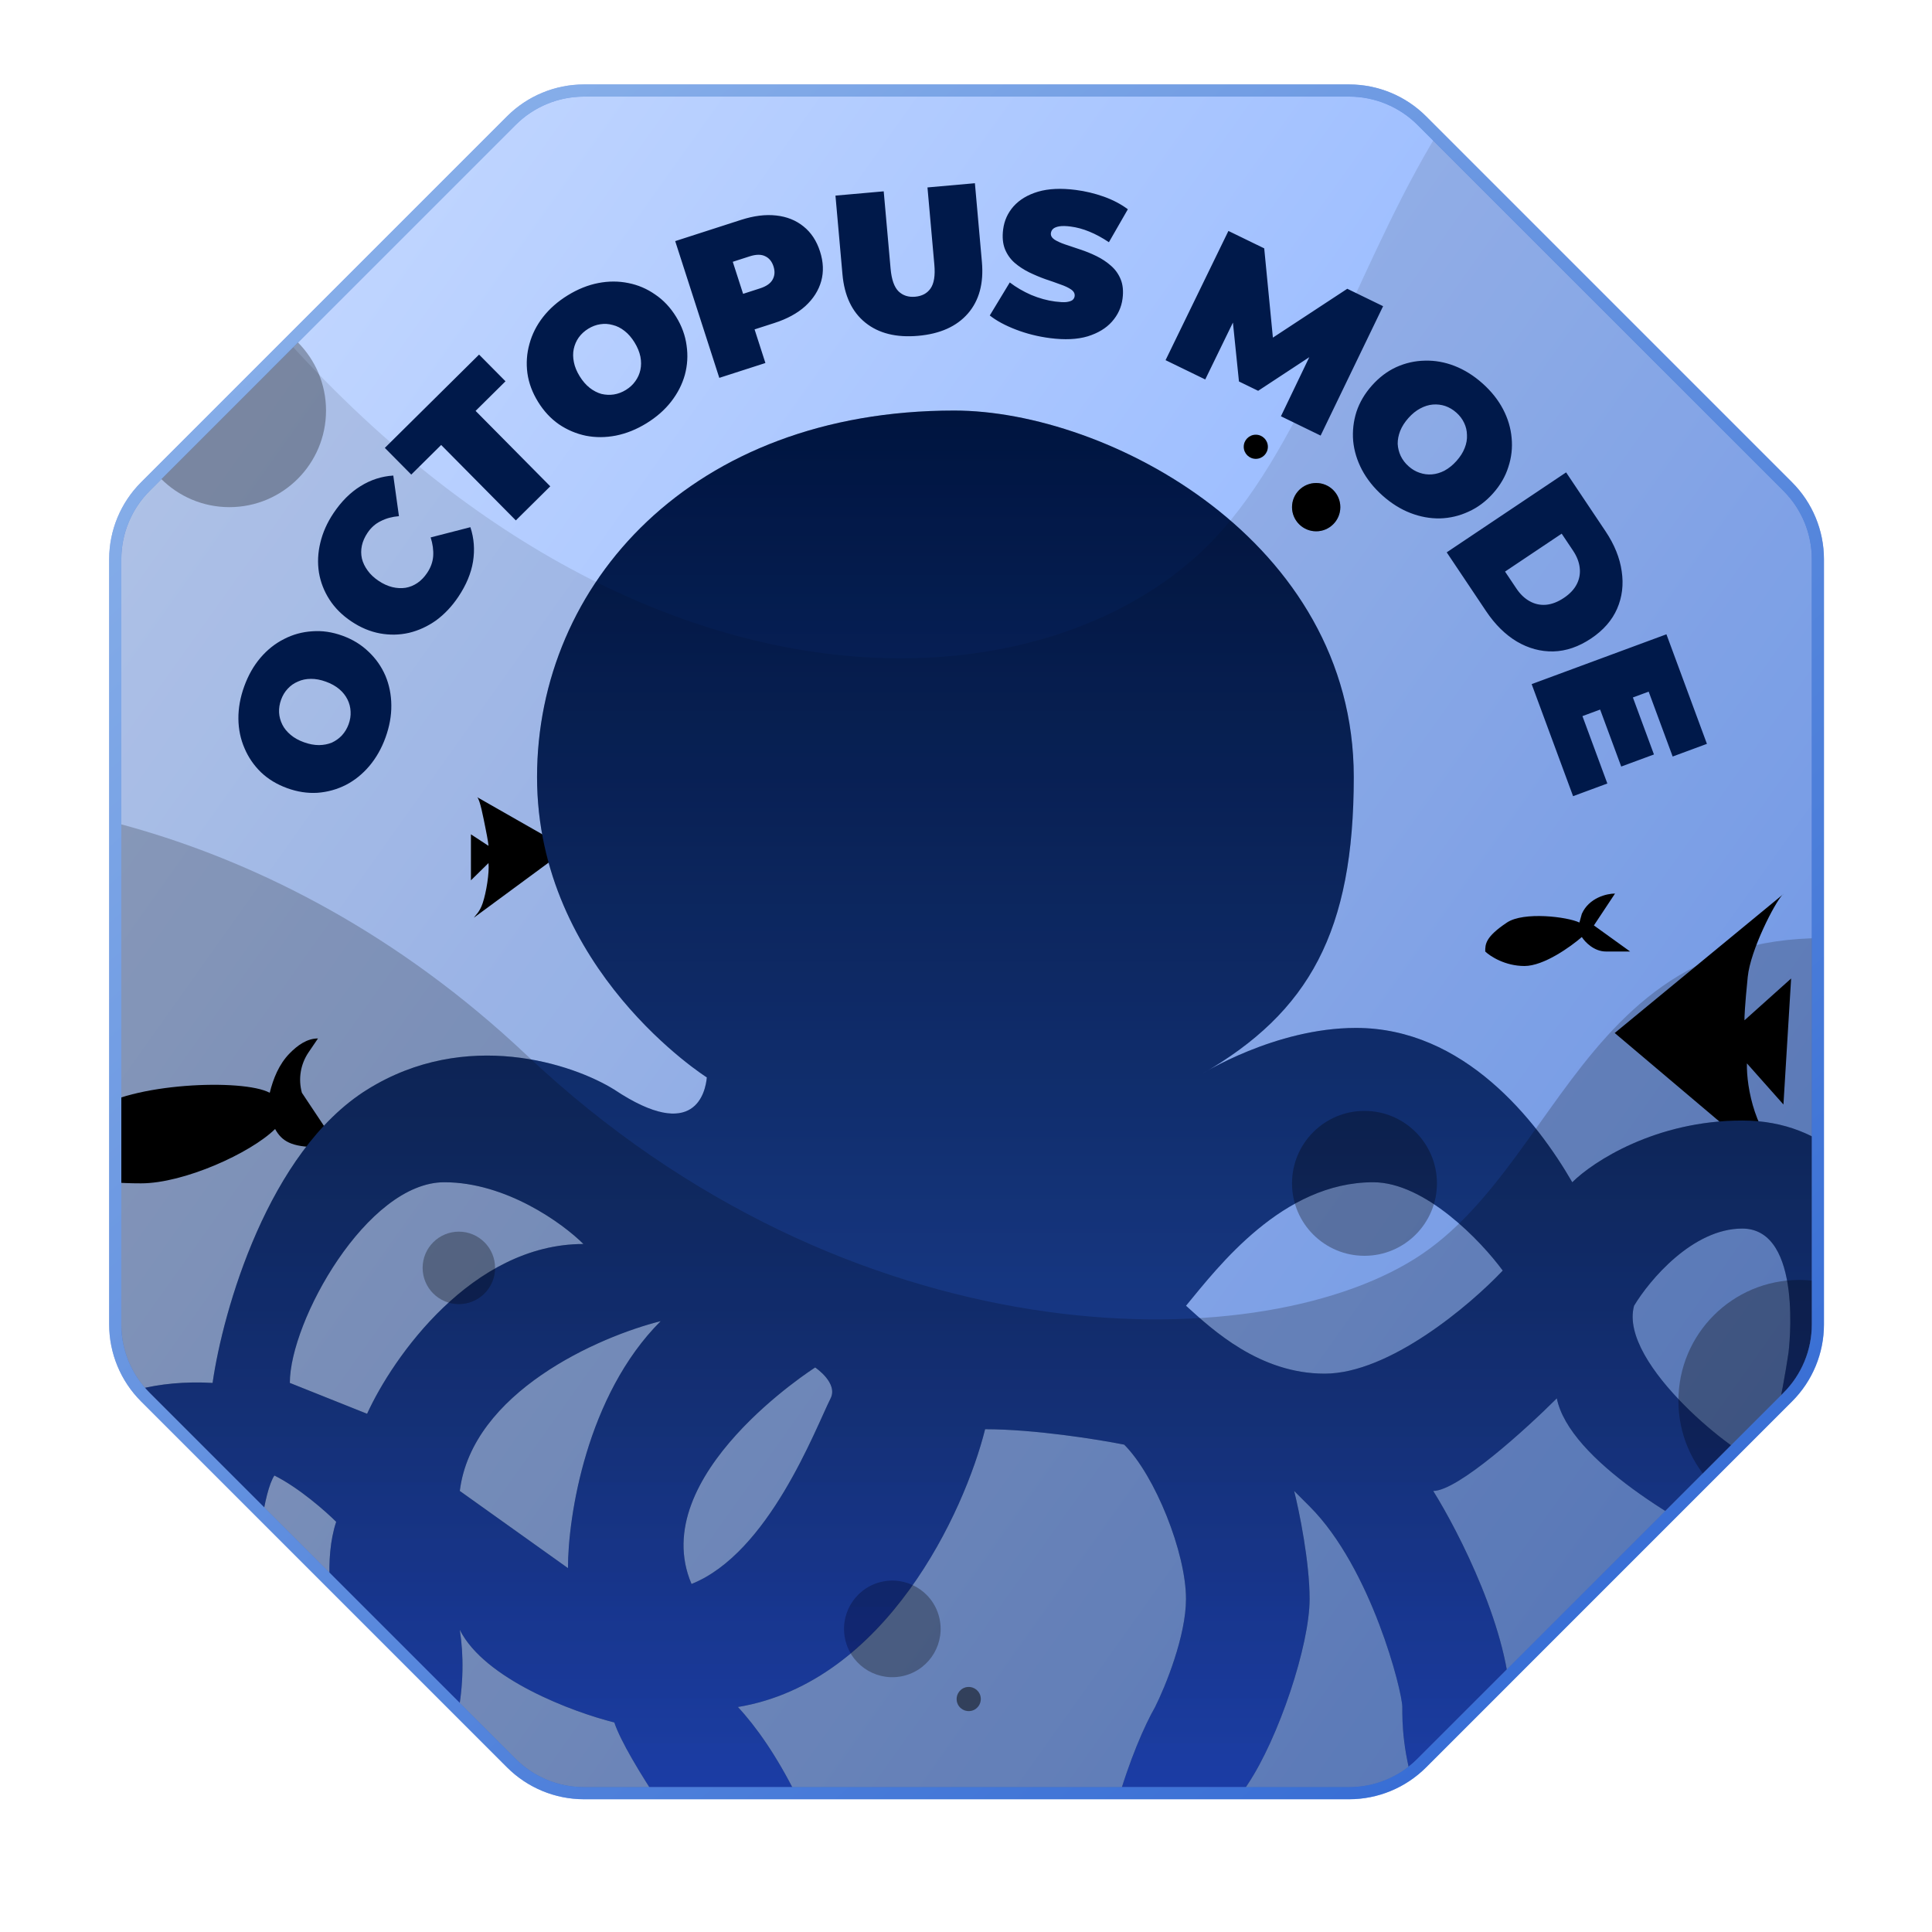
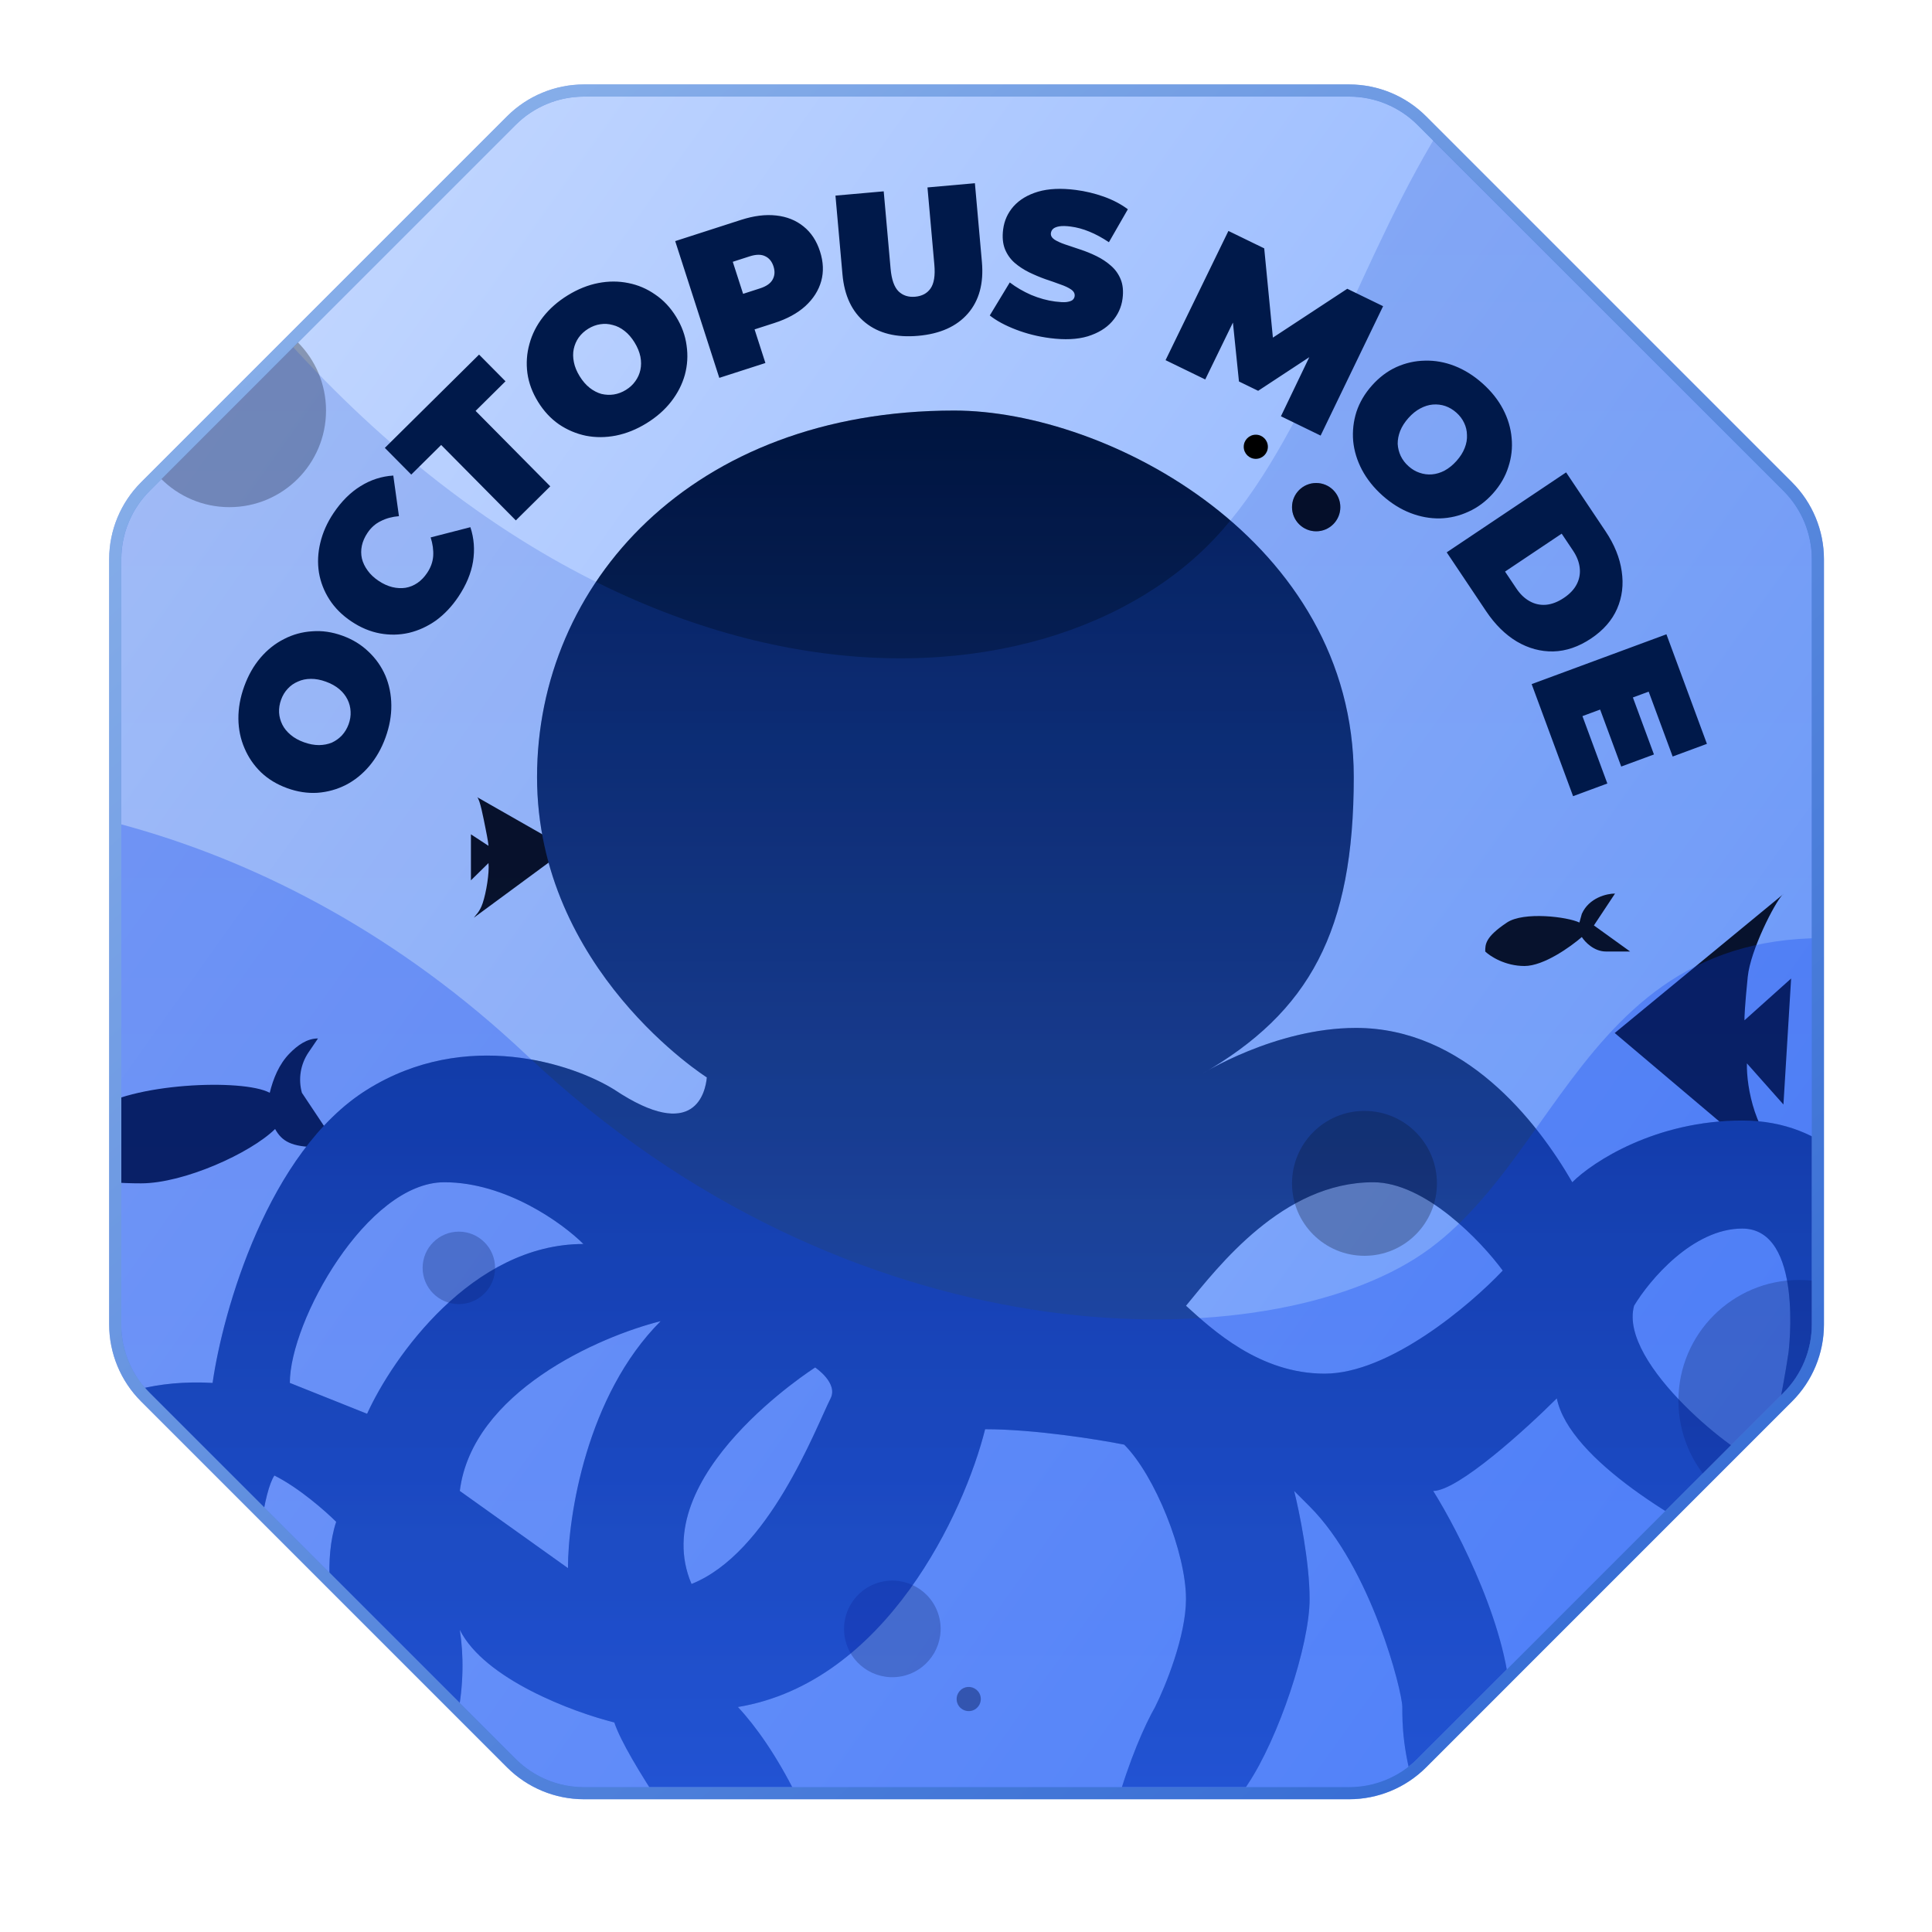
<svg xmlns="http://www.w3.org/2000/svg" width="120" height="120" viewBox="0 0 120 120" fill="none">
  <path d="M112.912 82.265C112.912 83.956 112.24 85.579 111.044 86.774L88.31 109.509C87.114 110.705 85.491 111.377 83.8 111.377L36.27 111.377C34.579 111.377 32.957 110.705 31.761 109.509L9.026 86.774C7.83 85.579 7.158 83.956 7.158 82.265L7.158 34.735C7.158 33.044 7.83 31.422 9.026 30.226L31.761 7.491C32.957 6.295 34.579 5.623 36.27 5.623L83.8 5.623C85.491 5.623 87.114 6.295 88.31 7.491L111.044 30.226C112.24 31.422 112.912 33.044 112.912 34.735L112.912 82.265Z" fill="url(#paint0_linear_2729_13445)" />
  <path d="M112.912 82.265C112.912 83.956 112.24 85.579 111.044 86.774L88.31 109.509C87.114 110.705 85.491 111.377 83.8 111.377L36.27 111.377C34.579 111.377 32.957 110.705 31.761 109.509L9.026 86.774C7.83 85.579 7.158 83.956 7.158 82.265L7.158 34.735C7.158 33.044 7.83 31.422 9.026 30.226L31.761 7.491C32.957 6.295 34.579 5.623 36.27 5.623L83.8 5.623C85.491 5.623 87.114 6.295 88.31 7.491L111.044 30.226C112.24 31.422 112.912 33.044 112.912 34.735L112.912 82.265Z" stroke="#2F66D2" stroke-width="0.754" />
  <path d="M112.912 82.265C112.912 83.956 112.24 85.579 111.044 86.774L88.31 109.509C87.114 110.705 85.491 111.377 83.8 111.377L36.27 111.377C34.579 111.377 32.957 110.705 31.761 109.509L9.026 86.774C7.83 85.579 7.158 83.956 7.158 82.265L7.158 34.735C7.158 33.044 7.83 31.422 9.026 30.226L31.761 7.491C32.957 6.295 34.579 5.623 36.27 5.623L83.8 5.623C85.491 5.623 87.114 6.295 88.31 7.491L111.044 30.226C112.24 31.422 112.912 33.044 112.912 34.735L112.912 82.265Z" stroke="url(#paint1_linear_2729_13445)" stroke-opacity="0.5" stroke-width="0.754" />
  <mask id="mask0_2729_13445" style="mask-type:alpha" maskUnits="userSpaceOnUse" x="7" y="6" width="106" height="105">
    <path d="M112.535 82.265C112.535 83.856 111.903 85.382 110.778 86.507L88.043 109.243C86.917 110.368 85.391 111 83.8 111L36.27 111C34.679 111 33.153 110.368 32.028 109.243L9.293 86.507C8.167 85.382 7.535 83.856 7.535 82.265L7.535 34.735C7.535 33.144 8.167 31.618 9.293 30.493L32.028 7.757C33.153 6.632 34.679 6 36.27 6L83.8 6C85.391 6 86.917 6.632 88.043 7.757L110.778 30.493C111.903 31.618 112.535 33.144 112.535 34.735L112.535 82.265Z" fill="url(#paint2_linear_2729_13445)" />
  </mask>
  <g mask="url(#mask0_2729_13445)">
    <path d="M29.614 49.5C29.621 49.502 29.628 49.507 29.636 49.513L35.25 52.714L29.432 57C29.553 56.821 29.796 56.643 29.977 56.107C30.207 55.429 30.401 54.202 30.341 53.607L29.25 54.679V51.821L30.341 52.536C30.341 52.476 30.305 52.179 30.159 51.464C30.02 50.779 29.813 49.655 29.636 49.513L29.614 49.5Z" fill="black" style="mix-blend-mode:overlay" />
    <path d="M110.785 55.52C110.763 55.53 110.737 55.552 110.706 55.585L100.292 64.162L112.194 74.225C111.933 73.792 112.031 72.811 111.009 72.055C109.02 70.583 108.47 67.541 108.504 66.048L110.773 68.603L111.25 60.776L108.353 63.373C108.344 63.225 108.373 62.477 108.555 60.678C108.726 58.991 110.235 56.079 110.706 55.585L110.785 55.52Z" fill="black" style="mix-blend-mode:overlay" />
    <g style="mix-blend-mode:overlay">
      <path d="M93.6 57.3C94.638 56.608 97.35 56.94 98.1 57.3L98.25 56.76C98.7 55.752 99.812 55.5 100.312 55.5L99 57.48L101.25 59.1H99.75C99 59.1 98.438 58.5 98.25 58.2C97.562 58.8 95.888 60 94.688 60C93.487 60 92.562 59.4 92.25 59.1C92.25 58.65 92.25 58.2 93.6 57.3Z" fill="black" />
    </g>
    <g style="mix-blend-mode:overlay">
      <circle cx="81.75" cy="31.5" r="1.5" fill="black" />
    </g>
    <g style="mix-blend-mode:overlay">
      <circle cx="81.75" cy="31.5" r="1.5" fill="black" fill-opacity="0.3" />
    </g>
    <g style="mix-blend-mode:overlay">
      <circle cx="14.25" cy="25.5" r="6" fill="black" fill-opacity="0.3" />
    </g>
    <g style="mix-blend-mode:overlay">
      <circle cx="60.169" cy="105.53" r="0.75" transform="rotate(-15 60.1686 105.53)" fill="black" fill-opacity="0.3" />
    </g>
    <g style="mix-blend-mode:overlay">
      <circle cx="78" cy="27.75" r="0.75" fill="black" />
    </g>
    <g style="mix-blend-mode:overlay">
      <path d="M5.762 69C8.067 67.27 15.088 66.975 16.754 67.875C16.973 66.984 17.33 66.11 17.967 65.45C18.479 64.919 19.074 64.5 19.751 64.5L19.163 65.365C18.664 66.101 18.514 67.019 18.752 67.875L21.75 72.375C21.334 72.375 21.417 71.25 19.751 71.25C18.086 71.25 17.503 70.875 17.087 70.125C15.56 71.625 11.424 73.5 8.76 73.5C6.095 73.5 4.457 73.125 3.764 72.375C3.764 71.25 3.457 70.73 5.762 69Z" fill="black" />
    </g>
    <path fill-rule="evenodd" clip-rule="evenodd" d="M59.269 25.5C68.809 25.501 84.085 33.581 84.085 48.264C84.085 57.824 81.342 62.87 74.624 66.722C74.624 66.722 79.183 63.846 84.221 63.846C90.938 63.846 95.44 69.598 97.657 73.432C98.937 72.154 102.84 69.598 108.213 69.598C113.587 69.598 116.211 73.433 116.85 75.35C117.17 76.308 117.81 78.801 117.81 81.102C117.81 83.402 116.531 88.451 115.891 90.688C117.811 90.049 122.033 88.003 123.568 84.936C125.488 81.102 126.447 79.184 127.407 78.226C128.175 77.459 129.007 77.906 129.326 78.226C129.646 78.546 130.093 79.569 129.326 81.102C128.367 83.019 123.567 96.439 113.012 96.44C112.052 98.357 109.557 102.767 107.254 105.068C104.375 107.943 100.537 111.776 99.576 110.82C98.616 109.861 98.616 108.902 100.536 106.985C102.456 105.067 108.213 98.357 108.213 96.44C104.694 94.842 97.465 90.688 96.697 86.853C94.778 88.77 90.556 92.603 89.019 92.605C90.619 95.162 93.818 101.425 93.818 106.026C93.818 111.778 97.657 113.695 99.576 114.654C101.497 115.612 108.214 115.613 111.092 115.613C113.395 115.613 113.971 116.891 113.971 117.53C113.971 118.489 111.859 120.406 103.415 120.406C92.859 120.406 89.02 114.654 88.06 111.778C87.1 108.902 87.1 106.985 87.1 106.026C87.1 105.068 85.18 97.399 81.342 93.564L80.382 92.605C80.702 93.884 81.342 97.015 81.342 99.316C81.342 102.192 79.422 107.943 77.503 110.82C75.584 113.695 73.664 119.447 73.664 124.241C73.664 129.034 74.624 136.703 76.543 140.538C78.463 144.372 81.342 149.165 81.342 150.124C81.342 151.082 81.341 152.041 80.382 152.041C79.422 152.041 77.503 150.124 75.584 147.248C73.664 144.372 67.906 131.91 67.906 122.323C67.906 114.654 70.465 108.263 71.745 106.026C72.385 104.748 73.664 101.616 73.664 99.316C73.664 96.44 71.745 91.647 69.826 89.729C68.226 89.41 64.259 88.771 61.188 88.771C59.909 93.883 55.046 104.492 45.833 106.026C50.312 110.82 57.541 125.775 50.632 147.248C49.992 149.165 48.328 152.998 46.793 153C45.257 153 45.513 151.083 45.833 150.124C47.113 146.928 49.48 138.812 48.712 131.91C47.945 125.008 45.833 119.448 44.874 117.53C42.954 114.974 38.924 109.286 38.156 106.985C35.596 106.346 30.094 104.3 28.559 101.233C29.518 107.304 26.831 119.447 8.405 119.447C6.806 119.447 3.607 119.256 3.607 118.489C3.607 117.53 3.607 116.572 6.486 116.571C9.366 116.571 18.002 113.695 19.922 110.82C21.841 107.944 22.8 106.026 20.881 101.233C20.561 99.955 20.114 96.823 20.881 94.523C20.241 93.883 18.578 92.413 17.043 91.647C16.403 92.606 15.832 96.433 16.083 99.316C17.042 104.108 17.042 107.942 16.083 107.944C15.124 107.944 15.123 107.943 14.163 105.068C13.204 102.192 12.244 95.481 13.204 91.647C11.604 91.008 7.829 90.689 5.526 94.523C2.647 99.316 1.687 102.192 1.687 104.109C1.687 106.026 1.687 110.818 -0.232 110.82C-1.767 110.819 -2.151 108.902 -2.151 107.944C-2.791 100.275 -0.615 85.128 13.204 85.895C13.843 81.421 16.659 71.515 22.801 67.68C28.942 63.847 35.597 66.083 38.156 67.68C43.193 71.035 43.824 67.785 43.903 66.92C43.903 66.92 33.357 60.254 33.357 48.264C33.357 36.275 42.956 25.5 59.269 25.5ZM50.632 84.936C50.632 84.936 40.075 91.647 42.952 98.383C47.752 96.467 50.632 88.771 51.591 86.853C52.066 85.905 50.662 84.957 50.632 84.936ZM41.035 82.06C37.196 83.019 29.327 86.47 28.559 92.605L35.277 97.398C35.277 94.203 36.428 86.662 41.035 82.06ZM108.213 76.308C105.142 76.308 102.455 79.504 101.495 81.102C100.5 84.75 108.213 90.688 109.173 90.688C110.132 90.686 111.092 83.977 111.092 83.977C111.095 83.957 112.046 76.309 108.213 76.308ZM27.599 73.432C22.801 73.432 18.002 82.06 18.002 85.895L22.801 87.812C24.4 84.297 29.327 77.267 36.236 77.267C34.957 75.989 31.438 73.433 27.599 73.432ZM85.295 73.432C79.665 73.432 75.675 78.663 73.664 81.102C75.34 82.626 78.256 85.32 82.277 85.32C86.299 85.32 91.327 81.052 93.338 78.918C91.998 77.09 88.512 73.433 85.295 73.432Z" fill="url(#paint3_linear_2729_13445)" />
    <path fill-rule="evenodd" clip-rule="evenodd" d="M59.269 25.5C68.809 25.501 84.085 33.581 84.085 48.264C84.085 57.824 81.342 62.87 74.624 66.722C74.624 66.722 79.183 63.846 84.221 63.846C90.938 63.846 95.44 69.598 97.657 73.432C98.937 72.154 102.84 69.598 108.213 69.598C113.587 69.598 116.211 73.433 116.85 75.35C117.17 76.308 117.81 78.801 117.81 81.102C117.81 83.402 116.531 88.451 115.891 90.688C117.811 90.049 122.033 88.003 123.568 84.936C125.488 81.102 126.447 79.184 127.407 78.226C128.175 77.459 129.007 77.906 129.326 78.226C129.646 78.546 130.093 79.569 129.326 81.102C128.367 83.019 123.567 96.439 113.012 96.44C112.052 98.357 109.557 102.767 107.254 105.068C104.375 107.943 100.537 111.776 99.576 110.82C98.616 109.861 98.616 108.902 100.536 106.985C102.456 105.067 108.213 98.357 108.213 96.44C104.694 94.842 97.465 90.688 96.697 86.853C94.778 88.77 90.556 92.603 89.019 92.605C90.619 95.162 93.818 101.425 93.818 106.026C93.818 111.778 97.657 113.695 99.576 114.654C101.497 115.612 108.214 115.613 111.092 115.613C113.395 115.613 113.971 116.891 113.971 117.53C113.971 118.489 111.859 120.406 103.415 120.406C92.859 120.406 89.02 114.654 88.06 111.778C87.1 108.902 87.1 106.985 87.1 106.026C87.1 105.068 85.18 97.399 81.342 93.564L80.382 92.605C80.702 93.884 81.342 97.015 81.342 99.316C81.342 102.192 79.422 107.943 77.503 110.82C75.584 113.695 73.664 119.447 73.664 124.241C73.664 129.034 74.624 136.703 76.543 140.538C78.463 144.372 81.342 149.165 81.342 150.124C81.342 151.082 81.341 152.041 80.382 152.041C79.422 152.041 77.503 150.124 75.584 147.248C73.664 144.372 67.906 131.91 67.906 122.323C67.906 114.654 70.465 108.263 71.745 106.026C72.385 104.748 73.664 101.616 73.664 99.316C73.664 96.44 71.745 91.647 69.826 89.729C68.226 89.41 64.259 88.771 61.188 88.771C59.909 93.883 55.046 104.492 45.833 106.026C50.312 110.82 57.541 125.775 50.632 147.248C49.992 149.165 48.328 152.998 46.793 153C45.257 153 45.513 151.083 45.833 150.124C47.113 146.928 49.48 138.812 48.712 131.91C47.945 125.008 45.833 119.448 44.874 117.53C42.954 114.974 38.924 109.286 38.156 106.985C35.596 106.346 30.094 104.3 28.559 101.233C29.518 107.304 26.831 119.447 8.405 119.447C6.806 119.447 3.607 119.256 3.607 118.489C3.607 117.53 3.607 116.572 6.486 116.571C9.366 116.571 18.002 113.695 19.922 110.82C21.841 107.944 22.8 106.026 20.881 101.233C20.561 99.955 20.114 96.823 20.881 94.523C20.241 93.883 18.578 92.413 17.043 91.647C16.403 92.606 15.832 96.433 16.083 99.316C17.042 104.108 17.042 107.942 16.083 107.944C15.124 107.944 15.123 107.943 14.163 105.068C13.204 102.192 12.244 95.481 13.204 91.647C11.604 91.008 7.829 90.689 5.526 94.523C2.647 99.316 1.687 102.192 1.687 104.109C1.687 106.026 1.687 110.818 -0.232 110.82C-1.767 110.819 -2.151 108.902 -2.151 107.944C-2.791 100.275 -0.615 85.128 13.204 85.895C13.843 81.421 16.659 71.515 22.801 67.68C28.942 63.847 35.597 66.083 38.156 67.68C43.193 71.035 43.824 67.785 43.903 66.92C43.903 66.92 33.357 60.254 33.357 48.264C33.357 36.275 42.956 25.5 59.269 25.5ZM50.632 84.936C50.632 84.936 40.075 91.647 42.952 98.383C47.752 96.467 50.632 88.771 51.591 86.853C52.066 85.905 50.662 84.957 50.632 84.936ZM41.035 82.06C37.196 83.019 29.327 86.47 28.559 92.605L35.277 97.398C35.277 94.203 36.428 86.662 41.035 82.06ZM108.213 76.308C105.142 76.308 102.455 79.504 101.495 81.102C100.5 84.75 108.213 90.688 109.173 90.688C110.132 90.686 111.092 83.977 111.092 83.977C111.095 83.957 112.046 76.309 108.213 76.308ZM27.599 73.432C22.801 73.432 18.002 82.06 18.002 85.895L22.801 87.812C24.4 84.297 29.327 77.267 36.236 77.267C34.957 75.989 31.438 73.433 27.599 73.432ZM85.295 73.432C79.665 73.432 75.675 78.663 73.664 81.102C75.34 82.626 78.256 85.32 82.277 85.32C86.299 85.32 91.327 81.052 93.338 78.918C91.998 77.09 88.512 73.433 85.295 73.432Z" fill="black" fill-opacity="0.2" style="mix-blend-mode:soft-light" />
    <g style="mix-blend-mode:overlay">
      <circle cx="84.75" cy="73.5" r="4.5" fill="black" fill-opacity="0.3" />
    </g>
    <g style="mix-blend-mode:overlay">
      <circle cx="111.75" cy="87" r="7.5" fill="black" fill-opacity="0.3" />
    </g>
    <g style="mix-blend-mode:overlay">
      <circle cx="28.5" cy="78.75" r="2.25" fill="black" fill-opacity="0.3" />
    </g>
    <g style="mix-blend-mode:overlay">
      <circle cx="55.424" cy="101.174" r="3" transform="rotate(-15 55.4242 101.174)" fill="black" fill-opacity="0.3" />
    </g>
    <g style="mix-blend-mode:overlay">
      <circle cx="60.169" cy="105.53" r="0.75" transform="rotate(-15 60.1686 105.53)" fill="black" fill-opacity="0.3" />
    </g>
-     <path d="M32.717 65.542C16.665 50.384 -1.283 48.7 -8.25 49.753C2.898 74.664 26.196 124.909 30.209 126.593C35.225 128.698 128.029 132.909 130.537 128.698C132.543 125.33 140.848 83.786 144.75 63.435C143.914 63.786 137.894 63.435 120.504 59.224C98.766 53.961 97.93 71.856 87.897 78.172C77.865 84.488 52.783 84.49 32.717 65.542Z" fill="black" fill-opacity="0.2" style="mix-blend-mode:overlay" />
-     <path d="M9.947 11.114C-8.939 -16.395 -30.053 -19.452 -38.25 -17.541C-25.135 27.669 2.275 118.853 6.996 121.91C12.898 125.73 122.078 133.372 125.029 125.73C127.389 119.617 137.16 44.223 141.75 7.29C140.766 7.926 133.684 7.29 113.225 -0.352C87.652 -9.903 86.668 22.572 74.865 34.034C63.062 45.496 33.553 45.5 9.947 11.114Z" fill="black" fill-opacity="0.1" style="mix-blend-mode:overlay" />
+     <path d="M32.717 65.542C16.665 50.384 -1.283 48.7 -8.25 49.753C2.898 74.664 26.196 124.909 30.209 126.593C35.225 128.698 128.029 132.909 130.537 128.698C132.543 125.33 140.848 83.786 144.75 63.435C143.914 63.786 137.894 63.435 120.504 59.224C98.766 53.961 97.93 71.856 87.897 78.172C77.865 84.488 52.783 84.49 32.717 65.542Z" fill="#0038EF" fill-opacity="0.3" />
+     <path d="M9.947 11.114C-8.939 -16.395 -30.053 -19.452 -38.25 -17.541C-25.135 27.669 2.275 118.853 6.996 121.91C12.898 125.73 122.078 133.372 125.029 125.73C127.389 119.617 137.16 44.223 141.75 7.29C140.766 7.926 133.684 7.29 113.225 -0.352C87.652 -9.903 86.668 22.572 74.865 34.034C63.062 45.496 33.553 45.5 9.947 11.114Z" fill="url(#paint4_linear_2729_13445)" fill-opacity="0.2" />
  </g>
  <path d="M23.945 45.808C23.699 46.488 23.362 47.08 22.935 47.585C22.511 48.083 22.027 48.472 21.482 48.754C20.929 49.033 20.341 49.196 19.719 49.242C19.099 49.28 18.474 49.184 17.843 48.956C17.203 48.724 16.662 48.397 16.218 47.975C15.77 47.541 15.426 47.041 15.188 46.476C14.941 45.908 14.814 45.297 14.807 44.643C14.802 43.982 14.923 43.311 15.169 42.632C15.418 41.945 15.754 41.352 16.178 40.855C16.602 40.358 17.091 39.969 17.644 39.691C18.189 39.409 18.771 39.249 19.39 39.211C20.004 39.162 20.631 39.253 21.271 39.485C21.902 39.713 22.442 40.044 22.891 40.478C23.343 40.903 23.692 41.4 23.938 41.968C24.176 42.534 24.299 43.143 24.306 43.797C24.314 44.45 24.193 45.121 23.945 45.808ZM21.655 44.98C21.75 44.716 21.791 44.455 21.776 44.196C21.764 43.93 21.7 43.681 21.585 43.449C21.465 43.207 21.294 42.991 21.073 42.803C20.844 42.611 20.566 42.456 20.238 42.338C19.91 42.219 19.601 42.162 19.311 42.165C19.012 42.166 18.743 42.222 18.504 42.334C18.259 42.435 18.047 42.584 17.867 42.782C17.69 42.971 17.554 43.197 17.459 43.461C17.363 43.725 17.322 43.99 17.334 44.256C17.348 44.515 17.416 44.765 17.536 45.008C17.651 45.239 17.823 45.45 18.052 45.642C18.273 45.83 18.548 45.984 18.875 46.102C19.203 46.221 19.516 46.28 19.815 46.28C20.105 46.276 20.373 46.224 20.617 46.123C20.857 46.011 21.065 45.86 21.242 45.671C21.422 45.474 21.559 45.243 21.655 44.98ZM28.47 37.065C28.073 37.658 27.612 38.147 27.088 38.533C26.561 38.906 25.999 39.164 25.403 39.307C24.811 39.442 24.209 39.454 23.599 39.342C22.989 39.229 22.398 38.982 21.826 38.598C21.253 38.215 20.8 37.763 20.464 37.241C20.128 36.719 19.91 36.159 19.81 35.56C19.715 34.954 19.743 34.338 19.895 33.714C20.045 33.078 20.319 32.463 20.716 31.87C21.204 31.143 21.762 30.585 22.39 30.198C23.022 29.803 23.702 29.583 24.428 29.538L24.779 32.06C24.357 32.094 23.982 32.196 23.654 32.365C23.324 32.522 23.047 32.766 22.825 33.098C22.65 33.36 22.534 33.625 22.476 33.893C22.419 34.162 22.42 34.428 22.478 34.692C22.541 34.95 22.661 35.199 22.837 35.439C23.006 35.675 23.232 35.888 23.515 36.077C23.797 36.267 24.083 36.397 24.373 36.468C24.656 36.535 24.928 36.549 25.19 36.509C25.456 36.463 25.703 36.362 25.93 36.207C26.156 36.052 26.357 35.843 26.532 35.582C26.755 35.25 26.879 34.904 26.906 34.543C26.93 34.171 26.878 33.783 26.749 33.38L29.216 32.745C29.443 33.429 29.498 34.142 29.38 34.882C29.261 35.61 28.957 36.337 28.47 37.065ZM32.039 32.323L27.402 27.638L25.544 29.477L23.903 27.819L29.756 22.024L31.398 23.682L29.54 25.521L34.178 30.206L32.039 32.323ZM40.154 26.291C39.539 26.67 38.907 26.925 38.258 27.055C37.617 27.18 36.995 27.183 36.393 27.065C35.787 26.939 35.226 26.701 34.71 26.35C34.201 25.994 33.771 25.53 33.419 24.958C33.062 24.379 32.842 23.786 32.758 23.179C32.676 22.561 32.718 21.956 32.884 21.365C33.044 20.767 33.325 20.21 33.726 19.694C34.134 19.173 34.646 18.723 35.261 18.344C35.883 17.961 36.515 17.706 37.157 17.581C37.798 17.456 38.422 17.456 39.029 17.581C39.631 17.7 40.186 17.937 40.694 18.293C41.206 18.637 41.64 19.098 41.996 19.677C42.348 20.249 42.565 20.844 42.646 21.463C42.735 22.077 42.699 22.683 42.538 23.281C42.373 23.872 42.09 24.426 41.689 24.942C41.288 25.458 40.777 25.908 40.154 26.291ZM38.877 24.218C39.116 24.071 39.31 23.891 39.459 23.68C39.616 23.464 39.721 23.229 39.775 22.976C39.832 22.712 39.832 22.437 39.776 22.152C39.716 21.86 39.595 21.565 39.412 21.268C39.229 20.971 39.023 20.734 38.794 20.556C38.56 20.371 38.314 20.247 38.057 20.186C37.803 20.113 37.544 20.098 37.28 20.14C37.024 20.178 36.777 20.271 36.538 20.418C36.299 20.565 36.101 20.747 35.945 20.963C35.796 21.174 35.693 21.412 35.636 21.677C35.582 21.93 35.585 22.202 35.645 22.495C35.701 22.78 35.82 23.071 36.003 23.367C36.186 23.664 36.394 23.905 36.628 24.09C36.858 24.269 37.099 24.394 37.354 24.467C37.611 24.528 37.868 24.54 38.124 24.502C38.388 24.46 38.639 24.365 38.877 24.218ZM44.677 23.47L41.938 14.976L46.028 13.657C46.82 13.402 47.546 13.31 48.203 13.384C48.87 13.455 49.438 13.683 49.91 14.066C50.38 14.442 50.72 14.957 50.931 15.613C51.143 16.268 51.168 16.885 51.006 17.464C50.844 18.043 50.515 18.56 50.019 19.015C49.528 19.459 48.886 19.809 48.093 20.064L45.594 20.87L46.473 19.234L47.541 22.547L44.677 23.47ZM46.574 19.549L44.882 18.662L47.199 17.914C47.596 17.787 47.858 17.604 47.987 17.366C48.124 17.125 48.142 16.851 48.043 16.544C47.944 16.236 47.769 16.025 47.517 15.91C47.274 15.792 46.954 15.796 46.558 15.924L44.24 16.672L45.095 14.962L46.574 19.549ZM57.031 20.858C55.668 20.979 54.573 20.706 53.745 20.037C52.918 19.368 52.445 18.369 52.327 17.04L51.892 12.15L54.889 11.884L55.316 16.684C55.376 17.362 55.542 17.833 55.813 18.099C56.084 18.357 56.426 18.467 56.841 18.43C57.264 18.393 57.582 18.224 57.794 17.923C58.014 17.613 58.094 17.12 58.034 16.443L57.607 11.642L60.553 11.38L60.988 16.27C61.106 17.599 60.817 18.666 60.121 19.47C59.424 20.274 58.394 20.737 57.031 20.858ZM65.217 21.001C64.475 20.905 63.769 20.729 63.1 20.471C62.43 20.214 61.889 19.921 61.477 19.594L62.719 17.543C63.109 17.841 63.551 18.1 64.046 18.318C64.55 18.528 65.046 18.665 65.535 18.728C65.822 18.765 66.048 18.777 66.212 18.764C66.386 18.743 66.516 18.704 66.6 18.647C66.686 18.581 66.735 18.497 66.748 18.396C66.769 18.236 66.697 18.098 66.531 17.982C66.366 17.867 66.14 17.76 65.853 17.663C65.575 17.559 65.267 17.451 64.93 17.339C64.594 17.219 64.257 17.077 63.918 16.913C63.588 16.75 63.287 16.553 63.017 16.321C62.756 16.09 62.556 15.808 62.419 15.473C62.284 15.13 62.246 14.722 62.307 14.25C62.377 13.702 62.593 13.224 62.954 12.816C63.325 12.402 63.831 12.098 64.473 11.906C65.123 11.716 65.903 11.679 66.814 11.797C67.412 11.874 67.994 12.013 68.56 12.214C69.125 12.416 69.623 12.677 70.053 12.998L68.876 15.045C68.466 14.769 68.062 14.55 67.663 14.387C67.272 14.225 66.883 14.12 66.495 14.07C66.209 14.033 65.978 14.029 65.803 14.057C65.628 14.086 65.497 14.138 65.41 14.213C65.332 14.288 65.286 14.377 65.273 14.478C65.253 14.63 65.326 14.763 65.491 14.879C65.657 14.986 65.88 15.087 66.159 15.183C66.447 15.28 66.759 15.385 67.096 15.497C67.441 15.61 67.779 15.748 68.109 15.91C68.44 16.073 68.736 16.269 68.998 16.5C69.268 16.732 69.471 17.015 69.608 17.35C69.745 17.685 69.784 18.084 69.724 18.548C69.654 19.087 69.434 19.564 69.064 19.98C68.703 20.387 68.201 20.691 67.558 20.891C66.916 21.083 66.136 21.119 65.217 21.001ZM72.395 22.37L76.299 14.344L78.523 15.426L79.184 22.227L78.015 21.658L83.682 17.936L85.907 19.018L82.026 27.055L79.561 25.855L81.635 21.533L82.025 21.723L78.146 24.274L76.954 23.694L76.475 19.024L76.957 19.258L74.86 23.569L72.395 22.37ZM85.868 30.778C85.329 30.297 84.904 29.764 84.593 29.18C84.29 28.601 84.108 28.007 84.049 27.396C83.996 26.779 84.064 26.173 84.252 25.578C84.447 24.989 84.768 24.444 85.215 23.943C85.668 23.435 86.173 23.054 86.73 22.8C87.3 22.544 87.891 22.411 88.505 22.401C89.124 22.383 89.738 22.493 90.347 22.729C90.963 22.97 91.541 23.332 92.08 23.813C92.626 24.299 93.05 24.832 93.354 25.41C93.658 25.989 93.837 26.587 93.89 27.204C93.949 27.815 93.881 28.415 93.686 29.004C93.503 29.592 93.185 30.14 92.732 30.648C92.285 31.149 91.777 31.527 91.208 31.782C90.645 32.043 90.054 32.182 89.435 32.199C88.821 32.21 88.21 32.098 87.6 31.862C86.991 31.626 86.413 31.264 85.868 30.778ZM87.489 28.96C87.698 29.147 87.925 29.282 88.171 29.364C88.423 29.452 88.677 29.485 88.935 29.465C89.205 29.443 89.468 29.365 89.725 29.23C89.988 29.088 90.236 28.888 90.468 28.628C90.7 28.367 90.868 28.102 90.973 27.831C91.084 27.554 91.131 27.283 91.116 27.019C91.113 26.755 91.054 26.502 90.938 26.262C90.828 26.027 90.668 25.817 90.459 25.63C90.25 25.443 90.019 25.306 89.767 25.218C89.522 25.136 89.264 25.105 88.995 25.127C88.737 25.148 88.477 25.229 88.214 25.37C87.957 25.505 87.712 25.703 87.48 25.963C87.248 26.223 87.077 26.491 86.966 26.769C86.861 27.04 86.81 27.307 86.813 27.572C86.828 27.836 86.891 28.085 87.001 28.32C87.117 28.56 87.279 28.774 87.489 28.96ZM89.858 34.307L97.274 29.341L99.721 32.996C100.275 33.823 100.61 34.652 100.727 35.484C100.851 36.311 100.756 37.086 100.442 37.808C100.127 38.53 99.589 39.146 98.826 39.657C98.056 40.172 97.274 40.44 96.479 40.461C95.692 40.476 94.936 40.272 94.211 39.846C93.494 39.416 92.859 38.788 92.305 37.962L89.858 34.307ZM93.481 35.502L94.184 36.551C94.42 36.904 94.693 37.166 95.002 37.338C95.316 37.516 95.653 37.592 96.014 37.565C96.382 37.534 96.756 37.391 97.138 37.135C97.512 36.885 97.78 36.598 97.942 36.274C98.104 35.951 98.162 35.61 98.117 35.252C98.076 34.901 97.938 34.549 97.701 34.196L96.999 33.147L93.481 35.502ZM101.351 43.13L102.73 46.861L100.697 47.612L99.317 43.881L101.351 43.13ZM98.288 44.479L99.835 48.665L97.707 49.452L95.134 42.492L103.505 39.397L106.02 46.202L103.892 46.989L102.402 42.959L98.288 44.479Z" fill="#00194A" />
  <defs>
    <linearGradient id="paint0_linear_2729_13445" x1="112.535" y1="111" x2="-6.783" y2="26.131" gradientUnits="userSpaceOnUse">
      <stop stop-color="#71A0FF" />
      <stop offset="1" stop-color="#CADCFF" />
    </linearGradient>
    <linearGradient id="paint1_linear_2729_13445" x1="29.25" y1="12" x2="112.079" y2="109.22" gradientUnits="userSpaceOnUse">
      <stop stop-color="#DBF3FF" />
      <stop offset="1" stop-color="#2F66D2" />
    </linearGradient>
    <linearGradient id="paint2_linear_2729_13445" x1="112.535" y1="111" x2="-6.783" y2="26.131" gradientUnits="userSpaceOnUse">
      <stop stop-color="#805ECB" />
      <stop offset="1" stop-color="#B6BADE" />
    </linearGradient>
    <linearGradient id="paint3_linear_2729_13445" x1="63.75" y1="25.5" x2="63.75" y2="153" gradientUnits="userSpaceOnUse">
      <stop stop-color="#00194A" />
      <stop offset="1" stop-color="#4583FF" />
    </linearGradient>
+     <linearGradient id="paint4_linear_2729_13445" x1="51.75" y1="-18" x2="51.75" y2="129" gradientUnits="userSpaceOnUse">
+       <stop stop-color="#0032BE" />
+       <stop offset="1" stop-color="#467EFF" />
+     </linearGradient>
  </defs>
</svg>
